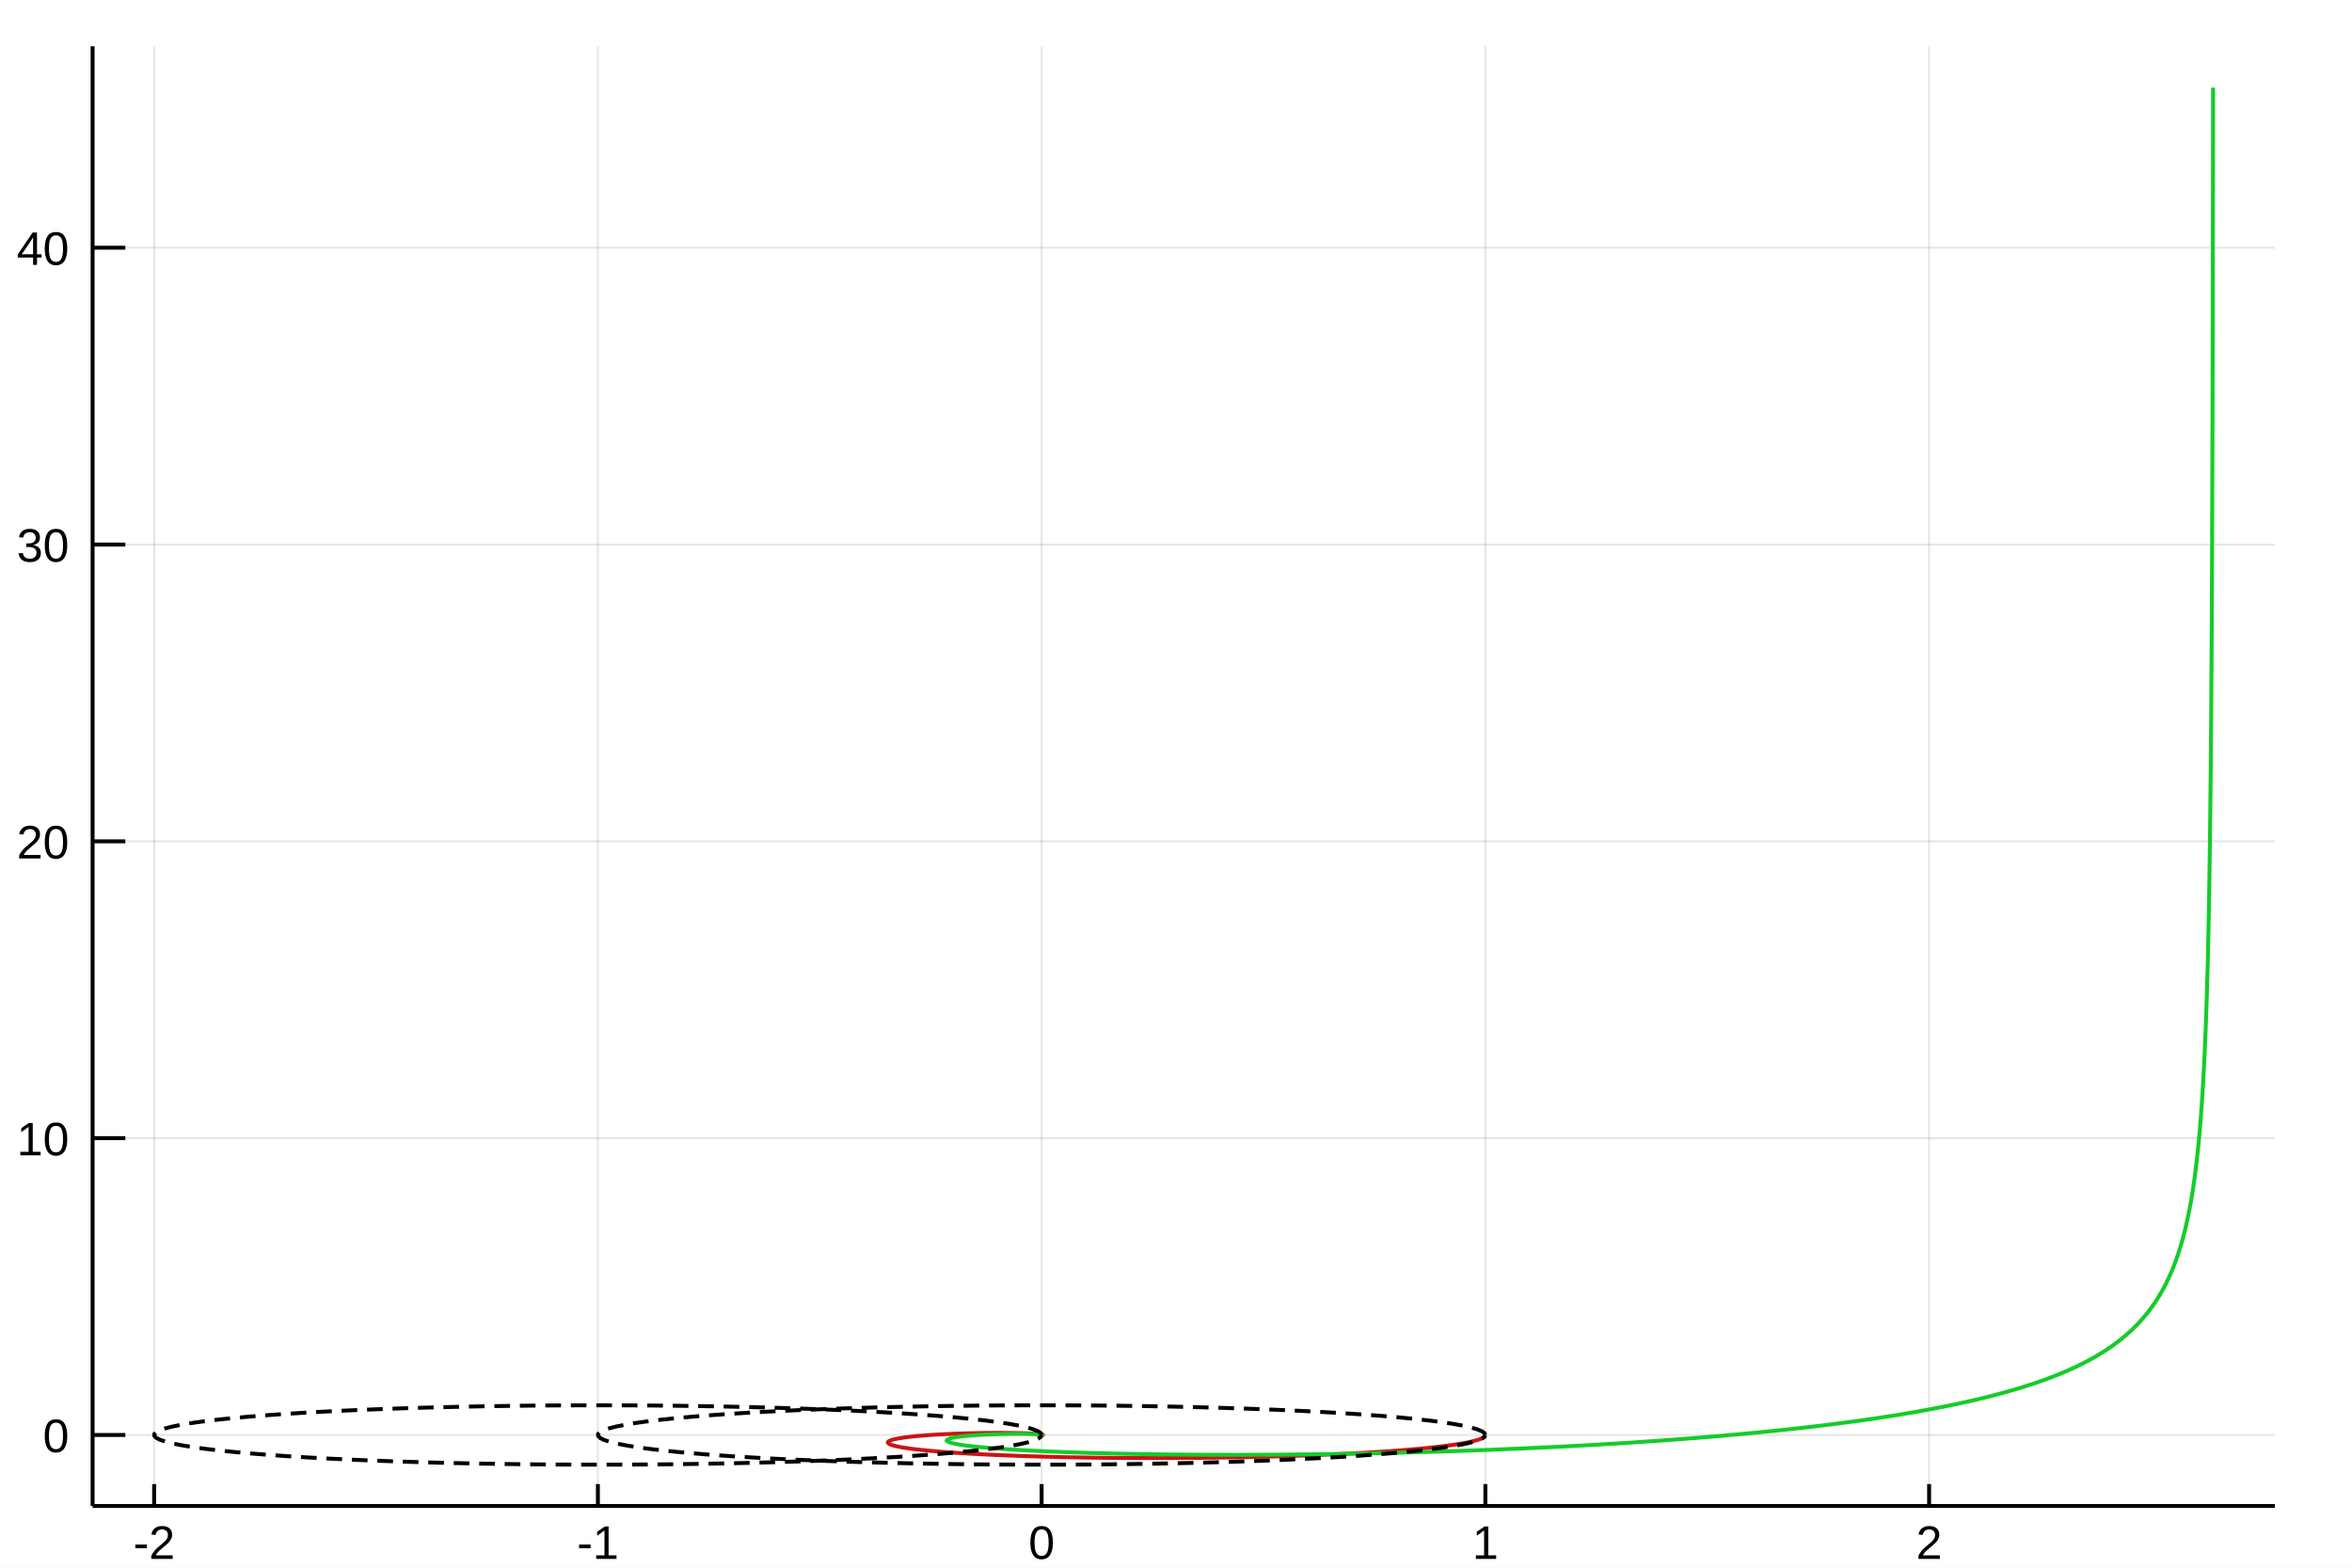
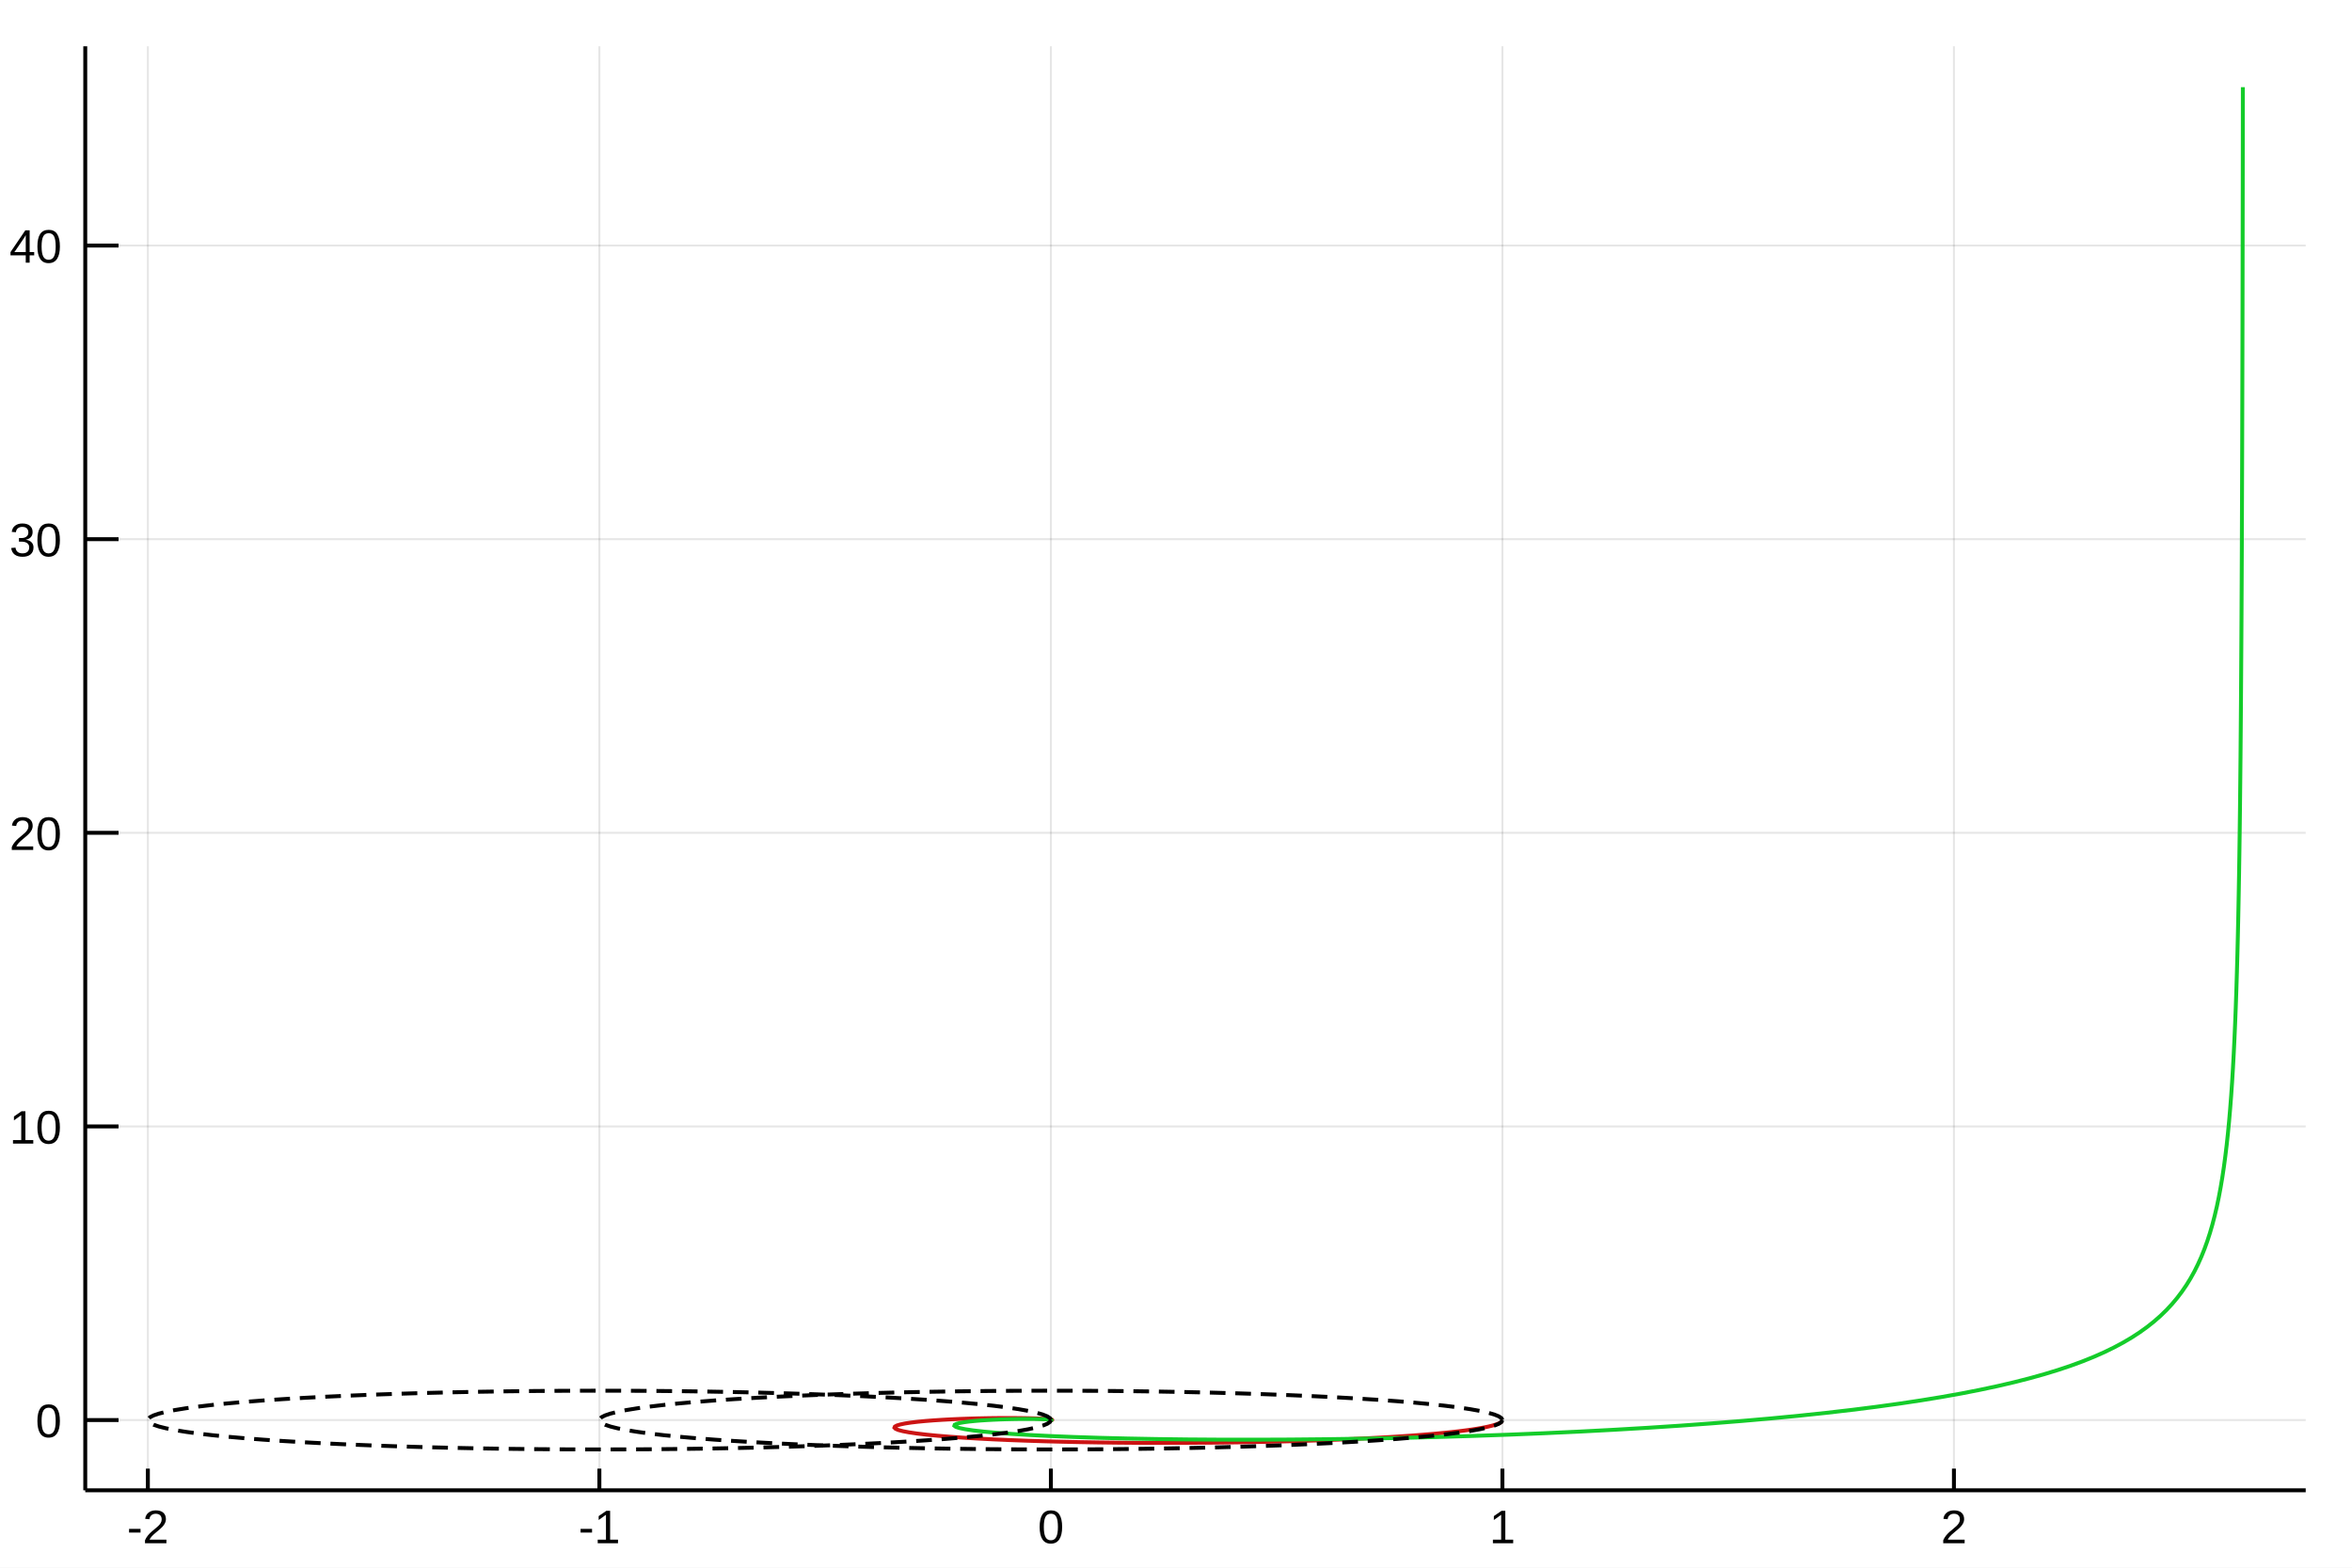
<svg xmlns="http://www.w3.org/2000/svg" width="600" height="400" viewBox="0 0 2400 1600">
  <defs>
-     <clipPath id="clip6700">
+     <clipPath id="clip2400">
      <rect x="0" y="0" width="2400" height="1600" />
    </clipPath>
  </defs>
-   <polygon clip-path="url(#clip6700)" points=" 0,1600 2400,1600 2400,0 0,0    " fill="#ffffff" fill-rule="evenodd" fill-opacity="1" />
+   <polygon clip-path="url(#clip2400)" points=" 0,1600 2400,1600 2400,0 0,0    " fill="#ffffff" fill-rule="evenodd" fill-opacity="1" />
  <defs>
-     <clipPath id="clip6701">
+     <clipPath id="clip2401">
      <rect x="480" y="0" width="1681" height="1600" />
    </clipPath>
  </defs>
-   <polygon clip-path="url(#clip6700)" points=" 94.488,1537.01 2321.26,1537.01 2321.26,47.244 94.488,47.244    " fill="#ffffff" fill-rule="evenodd" fill-opacity="1" />
+   <polygon clip-path="url(#clip2400)" points=" 86.992,1521.01 2352.76,1521.01 2352.76,47.244 86.992,47.244    " fill="#ffffff" fill-rule="evenodd" fill-opacity="1" />
  <defs>
-     <clipPath id="clip6702">
-       <rect x="94" y="47" width="2228" height="1491" />
+     <clipPath id="clip2402">
+       <rect x="86" y="47" width="2267" height="1475" />
    </clipPath>
  </defs>
-   <polyline clip-path="url(#clip6702)" style="stroke:#000000; stroke-width:2; stroke-opacity:0.1; fill:none" points="   157.282,1537.01 157.282,47.244    " />
-   <polyline clip-path="url(#clip6702)" style="stroke:#000000; stroke-width:2; stroke-opacity:0.1; fill:none" points="   610.082,1537.01 610.082,47.244    " />
-   <polyline clip-path="url(#clip6702)" style="stroke:#000000; stroke-width:2; stroke-opacity:0.1; fill:none" points="   1062.88,1537.01 1062.88,47.244    " />
-   <polyline clip-path="url(#clip6702)" style="stroke:#000000; stroke-width:2; stroke-opacity:0.1; fill:none" points="   1515.68,1537.01 1515.68,47.244    " />
-   <polyline clip-path="url(#clip6702)" style="stroke:#000000; stroke-width:2; stroke-opacity:0.1; fill:none" points="   1968.48,1537.01 1968.48,47.244    " />
-   <polyline clip-path="url(#clip6702)" style="stroke:#000000; stroke-width:2; stroke-opacity:0.1; fill:none" points="   94.488,1464.56 2321.26,1464.56    " />
-   <polyline clip-path="url(#clip6702)" style="stroke:#000000; stroke-width:2; stroke-opacity:0.1; fill:none" points="   94.488,1161.62 2321.26,1161.62    " />
-   <polyline clip-path="url(#clip6702)" style="stroke:#000000; stroke-width:2; stroke-opacity:0.1; fill:none" points="   94.488,858.686 2321.26,858.686    " />
-   <polyline clip-path="url(#clip6702)" style="stroke:#000000; stroke-width:2; stroke-opacity:0.1; fill:none" points="   94.488,555.752 2321.26,555.752    " />
-   <polyline clip-path="url(#clip6702)" style="stroke:#000000; stroke-width:2; stroke-opacity:0.1; fill:none" points="   94.488,252.817 2321.26,252.817    " />
-   <polyline clip-path="url(#clip6700)" style="stroke:#000000; stroke-width:4; stroke-opacity:1; fill:none" points="   94.488,1537.01 2321.26,1537.01    " />
-   <polyline clip-path="url(#clip6700)" style="stroke:#000000; stroke-width:4; stroke-opacity:1; fill:none" points="   94.488,1537.01 94.488,47.244    " />
-   <polyline clip-path="url(#clip6700)" style="stroke:#000000; stroke-width:4; stroke-opacity:1; fill:none" points="   157.282,1537.01 157.282,1514.66    " />
-   <polyline clip-path="url(#clip6700)" style="stroke:#000000; stroke-width:4; stroke-opacity:1; fill:none" points="   610.082,1537.01 610.082,1514.66    " />
-   <polyline clip-path="url(#clip6700)" style="stroke:#000000; stroke-width:4; stroke-opacity:1; fill:none" points="   1062.88,1537.01 1062.88,1514.66    " />
-   <polyline clip-path="url(#clip6700)" style="stroke:#000000; stroke-width:4; stroke-opacity:1; fill:none" points="   1515.68,1537.01 1515.68,1514.66    " />
-   <polyline clip-path="url(#clip6700)" style="stroke:#000000; stroke-width:4; stroke-opacity:1; fill:none" points="   1968.48,1537.01 1968.48,1514.66    " />
-   <polyline clip-path="url(#clip6700)" style="stroke:#000000; stroke-width:4; stroke-opacity:1; fill:none" points="   94.488,1464.56 127.89,1464.56    " />
-   <polyline clip-path="url(#clip6700)" style="stroke:#000000; stroke-width:4; stroke-opacity:1; fill:none" points="   94.488,1161.62 127.89,1161.62    " />
-   <polyline clip-path="url(#clip6700)" style="stroke:#000000; stroke-width:4; stroke-opacity:1; fill:none" points="   94.488,858.686 127.89,858.686    " />
-   <polyline clip-path="url(#clip6700)" style="stroke:#000000; stroke-width:4; stroke-opacity:1; fill:none" points="   94.488,555.752 127.89,555.752    " />
-   <polyline clip-path="url(#clip6700)" style="stroke:#000000; stroke-width:4; stroke-opacity:1; fill:none" points="   94.488,252.817 127.89,252.817    " />
-   <g clip-path="url(#clip6700)">
-     <text style="fill:#000000; fill-opacity:1; font-family:Arial,Helvetica Neue,Helvetica,sans-serif; font-size:48px; text-anchor:middle;" transform="rotate(0, 157.282, 1591.01)" x="157.282" y="1591.01">-2</text>
+   <polyline clip-path="url(#clip2402)" style="stroke:#000000; stroke-width:2; stroke-opacity:0.1; fill:none" points="   150.886,1521.01 150.886,47.244    " />
+   <polyline clip-path="url(#clip2402)" style="stroke:#000000; stroke-width:2; stroke-opacity:0.1; fill:none" points="   611.615,1521.01 611.615,47.244    " />
+   <polyline clip-path="url(#clip2402)" style="stroke:#000000; stroke-width:2; stroke-opacity:0.1; fill:none" points="   1072.34,1521.01 1072.34,47.244    " />
+   <polyline clip-path="url(#clip2402)" style="stroke:#000000; stroke-width:2; stroke-opacity:0.1; fill:none" points="   1533.07,1521.01 1533.07,47.244    " />
+   <polyline clip-path="url(#clip2402)" style="stroke:#000000; stroke-width:2; stroke-opacity:0.1; fill:none" points="   1993.8,1521.01 1993.8,47.244    " />
+   <polyline clip-path="url(#clip2402)" style="stroke:#000000; stroke-width:2; stroke-opacity:0.1; fill:none" points="   86.992,1449.33 2352.76,1449.33    " />
+   <polyline clip-path="url(#clip2402)" style="stroke:#000000; stroke-width:2; stroke-opacity:0.1; fill:none" points="   86.992,1149.65 2352.76,1149.65    " />
+   <polyline clip-path="url(#clip2402)" style="stroke:#000000; stroke-width:2; stroke-opacity:0.1; fill:none" points="   86.992,849.971 2352.76,849.971    " />
+   <polyline clip-path="url(#clip2402)" style="stroke:#000000; stroke-width:2; stroke-opacity:0.1; fill:none" points="   86.992,550.29 2352.76,550.29    " />
+   <polyline clip-path="url(#clip2402)" style="stroke:#000000; stroke-width:2; stroke-opacity:0.1; fill:none" points="   86.992,250.609 2352.76,250.609    " />
+   <polyline clip-path="url(#clip2400)" style="stroke:#000000; stroke-width:4; stroke-opacity:1; fill:none" points="   86.992,1521.01 2352.76,1521.01    " />
+   <polyline clip-path="url(#clip2400)" style="stroke:#000000; stroke-width:4; stroke-opacity:1; fill:none" points="   86.992,1521.01 86.992,47.244    " />
+   <polyline clip-path="url(#clip2400)" style="stroke:#000000; stroke-width:4; stroke-opacity:1; fill:none" points="   150.886,1521.01 150.886,1498.9    " />
+   <polyline clip-path="url(#clip2400)" style="stroke:#000000; stroke-width:4; stroke-opacity:1; fill:none" points="   611.615,1521.01 611.615,1498.9    " />
+   <polyline clip-path="url(#clip2400)" style="stroke:#000000; stroke-width:4; stroke-opacity:1; fill:none" points="   1072.34,1521.01 1072.34,1498.9    " />
+   <polyline clip-path="url(#clip2400)" style="stroke:#000000; stroke-width:4; stroke-opacity:1; fill:none" points="   1533.07,1521.01 1533.07,1498.9    " />
+   <polyline clip-path="url(#clip2400)" style="stroke:#000000; stroke-width:4; stroke-opacity:1; fill:none" points="   1993.8,1521.01 1993.8,1498.9    " />
+   <polyline clip-path="url(#clip2400)" style="stroke:#000000; stroke-width:4; stroke-opacity:1; fill:none" points="   86.992,1449.33 120.979,1449.33    " />
+   <polyline clip-path="url(#clip2400)" style="stroke:#000000; stroke-width:4; stroke-opacity:1; fill:none" points="   86.992,1149.65 120.979,1149.65    " />
+   <polyline clip-path="url(#clip2400)" style="stroke:#000000; stroke-width:4; stroke-opacity:1; fill:none" points="   86.992,849.971 120.979,849.971    " />
+   <polyline clip-path="url(#clip2400)" style="stroke:#000000; stroke-width:4; stroke-opacity:1; fill:none" points="   86.992,550.29 120.979,550.29    " />
+   <polyline clip-path="url(#clip2400)" style="stroke:#000000; stroke-width:4; stroke-opacity:1; fill:none" points="   86.992,250.609 120.979,250.609    " />
+   <g clip-path="url(#clip2400)">
+     <text style="fill:#000000; fill-opacity:1; font-family:Arial,Helvetica Neue,Helvetica,sans-serif; font-size:48px; text-anchor:middle;" transform="rotate(0, 150.886, 1575.01)" x="150.886" y="1575.01">-2</text>
  </g>
-   <g clip-path="url(#clip6700)">
-     <text style="fill:#000000; fill-opacity:1; font-family:Arial,Helvetica Neue,Helvetica,sans-serif; font-size:48px; text-anchor:middle;" transform="rotate(0, 610.082, 1591.01)" x="610.082" y="1591.01">-1</text>
+   <g clip-path="url(#clip2400)">
+     <text style="fill:#000000; fill-opacity:1; font-family:Arial,Helvetica Neue,Helvetica,sans-serif; font-size:48px; text-anchor:middle;" transform="rotate(0, 611.615, 1575.01)" x="611.615" y="1575.01">-1</text>
  </g>
-   <g clip-path="url(#clip6700)">
-     <text style="fill:#000000; fill-opacity:1; font-family:Arial,Helvetica Neue,Helvetica,sans-serif; font-size:48px; text-anchor:middle;" transform="rotate(0, 1062.88, 1591.01)" x="1062.88" y="1591.01">0</text>
+   <g clip-path="url(#clip2400)">
+     <text style="fill:#000000; fill-opacity:1; font-family:Arial,Helvetica Neue,Helvetica,sans-serif; font-size:48px; text-anchor:middle;" transform="rotate(0, 1072.34, 1575.01)" x="1072.34" y="1575.01">0</text>
  </g>
-   <g clip-path="url(#clip6700)">
-     <text style="fill:#000000; fill-opacity:1; font-family:Arial,Helvetica Neue,Helvetica,sans-serif; font-size:48px; text-anchor:middle;" transform="rotate(0, 1515.68, 1591.01)" x="1515.68" y="1591.01">1</text>
+   <g clip-path="url(#clip2400)">
+     <text style="fill:#000000; fill-opacity:1; font-family:Arial,Helvetica Neue,Helvetica,sans-serif; font-size:48px; text-anchor:middle;" transform="rotate(0, 1533.07, 1575.01)" x="1533.07" y="1575.01">1</text>
  </g>
-   <g clip-path="url(#clip6700)">
-     <text style="fill:#000000; fill-opacity:1; font-family:Arial,Helvetica Neue,Helvetica,sans-serif; font-size:48px; text-anchor:middle;" transform="rotate(0, 1968.48, 1591.01)" x="1968.48" y="1591.01">2</text>
+   <g clip-path="url(#clip2400)">
+     <text style="fill:#000000; fill-opacity:1; font-family:Arial,Helvetica Neue,Helvetica,sans-serif; font-size:48px; text-anchor:middle;" transform="rotate(0, 1993.8, 1575.01)" x="1993.8" y="1575.01">2</text>
  </g>
-   <g clip-path="url(#clip6700)">
-     <text style="fill:#000000; fill-opacity:1; font-family:Arial,Helvetica Neue,Helvetica,sans-serif; font-size:48px; text-anchor:end;" transform="rotate(0, 70.4882, 1482.06)" x="70.488" y="1482.06">0</text>
+   <g clip-path="url(#clip2400)">
+     <text style="fill:#000000; fill-opacity:1; font-family:Arial,Helvetica Neue,Helvetica,sans-serif; font-size:48px; text-anchor:end;" transform="rotate(0, 62.9921, 1466.83)" x="62.992" y="1466.83">0</text>
  </g>
-   <g clip-path="url(#clip6700)">
-     <text style="fill:#000000; fill-opacity:1; font-family:Arial,Helvetica Neue,Helvetica,sans-serif; font-size:48px; text-anchor:end;" transform="rotate(0, 70.4882, 1179.12)" x="70.488" y="1179.12">10</text>
+   <g clip-path="url(#clip2400)">
+     <text style="fill:#000000; fill-opacity:1; font-family:Arial,Helvetica Neue,Helvetica,sans-serif; font-size:48px; text-anchor:end;" transform="rotate(0, 62.9921, 1167.15)" x="62.992" y="1167.15">10</text>
  </g>
-   <g clip-path="url(#clip6700)">
-     <text style="fill:#000000; fill-opacity:1; font-family:Arial,Helvetica Neue,Helvetica,sans-serif; font-size:48px; text-anchor:end;" transform="rotate(0, 70.4882, 876.186)" x="70.488" y="876.186">20</text>
+   <g clip-path="url(#clip2400)">
+     <text style="fill:#000000; fill-opacity:1; font-family:Arial,Helvetica Neue,Helvetica,sans-serif; font-size:48px; text-anchor:end;" transform="rotate(0, 62.9921, 867.471)" x="62.992" y="867.471">20</text>
  </g>
-   <g clip-path="url(#clip6700)">
-     <text style="fill:#000000; fill-opacity:1; font-family:Arial,Helvetica Neue,Helvetica,sans-serif; font-size:48px; text-anchor:end;" transform="rotate(0, 70.4882, 573.252)" x="70.488" y="573.252">30</text>
+   <g clip-path="url(#clip2400)">
+     <text style="fill:#000000; fill-opacity:1; font-family:Arial,Helvetica Neue,Helvetica,sans-serif; font-size:48px; text-anchor:end;" transform="rotate(0, 62.9921, 567.79)" x="62.992" y="567.79">30</text>
  </g>
-   <g clip-path="url(#clip6700)">
-     <text style="fill:#000000; fill-opacity:1; font-family:Arial,Helvetica Neue,Helvetica,sans-serif; font-size:48px; text-anchor:end;" transform="rotate(0, 70.4882, 270.317)" x="70.488" y="270.317">40</text>
+   <g clip-path="url(#clip2400)">
+     <text style="fill:#000000; fill-opacity:1; font-family:Arial,Helvetica Neue,Helvetica,sans-serif; font-size:48px; text-anchor:end;" transform="rotate(0, 62.9921, 268.109)" x="62.992" y="268.109">40</text>
  </g>
-   <polyline clip-path="url(#clip6702)" style="stroke:#cc1414; stroke-width:4; stroke-opacity:1; fill:none" points="   1515.23,1465.77 1515.19,1465.81 1515.15,1465.86 1515.11,1465.91 1515.07,1465.97 1515.02,1466.02 1514.96,1466.08 1514.91,1466.14 1514.84,1466.2 1514.78,1466.27    1514.7,1466.33 1514.63,1466.4 1514.54,1466.48 1514.45,1466.55 1514.35,1466.63 1514.25,1466.71 1514.13,1466.8 1514.01,1466.88 1513.87,1466.97 1513.73,1467.07    1513.57,1467.17 1513.4,1467.27 1513.22,1467.38 1513.02,1467.49 1512.81,1467.6 1512.58,1467.72 1512.33,1467.84 1512.06,1467.97 1511.78,1468.1 1511.46,1468.24    1511.13,1468.39 1510.76,1468.53 1510.37,1468.69 1509.95,1468.85 1509.49,1469.02 1509,1469.19 1508.46,1469.37 1507.89,1469.55 1507.27,1469.75 1506.6,1469.95    1505.88,1470.15 1505.1,1470.37 1504.26,1470.59 1503.35,1470.82 1502.37,1471.06 1501.32,1471.31 1500.18,1471.57 1498.95,1471.83 1497.63,1472.11 1496.21,1472.39    1494.67,1472.68 1493.02,1472.99 1491.24,1473.3 1489.32,1473.62 1487.26,1473.96 1485.03,1474.3 1482.64,1474.66 1480.07,1475.02 1477.3,1475.4 1474.33,1475.79    1471.13,1476.18 1467.69,1476.59 1464.01,1477.01 1460.05,1477.44 1455.81,1477.88 1451.25,1478.32 1446.38,1478.78 1441.16,1479.24 1435.57,1479.72 1429.6,1480.19    1423.22,1480.68 1416.4,1481.17 1409.14,1481.66 1401.4,1482.15 1393.17,1482.64 1384.42,1483.13 1375.13,1483.62 1365.28,1484.1 1354.86,1484.56 1343.85,1485.02    1332.23,1485.46 1320,1485.88 1307.15,1486.28 1293.68,1486.66 1279.59,1487 1264.89,1487.3 1249.6,1487.57 1233.74,1487.79 1217.35,1487.96 1200.46,1488.07    1183.14,1488.12 1165.43,1488.11 1147.43,1488.03 1129.2,1487.87 1110.86,1487.64 1092.5,1487.32 1074.25,1486.92 1056.24,1486.43 1038.6,1485.86 1021.48,1485.2    1005.03,1484.45 989.398,1483.62 974.738,1482.72 961.195,1481.74 948.904,1480.69 937.992,1479.59 928.568,1478.44 920.72,1477.26 914.514,1476.05 909.988,1474.84    907.154,1473.63 905.992,1472.43 906.452,1471.27 908.455,1470.14 911.893,1469.08 916.636,1468.07 922.528,1467.14 929.402,1466.29 937.077,1465.53 945.366,1464.86    954.083,1464.27 963.048,1463.78 972.089,1463.37 981.052,1463.05 989.797,1462.8 998.206,1462.62 1006.18,1462.5 1013.65,1462.44 1020.56,1462.43 1026.88,1462.46    1032.58,1462.52 1037.68,1462.6 1042.18,1462.71 1046.12,1462.82 1049.52,1462.95 1052.43,1463.08 1054.89,1463.2 1056.94,1463.33 1058.64,1463.45 1060.02,1463.57    1061.13,1463.68 1062,1463.78 1062.68,1463.87 1063.19,1463.96 1063.56,1464.03 1063.82,1464.1 1064,1464.16 1064.1,1464.22 1064.15,1464.26 1064.16,1464.31    1064.13,1464.34 1064.08,1464.37 1064.02,1464.4 1063.95,1464.42 1063.87,1464.44 1063.79,1464.46 1063.71,1464.48 1063.64,1464.49 1063.56,1464.5 1063.49,1464.51    1063.43,1464.52 1063.37,1464.52 1063.31,1464.53 1063.26,1464.53 1063.22,1464.54 1063.18,1464.54 1063.14,1464.54 1063.11,1464.54 1063.08,1464.55 1063.06,1464.55    1063.03,1464.55 1063.02,1464.55 1063,1464.55 1062.98,1464.55 1062.97,1464.55 1062.96,1464.55 1062.95,1464.55 1062.94,1464.55 1062.93,1464.55 1062.92,1464.55    1062.92,1464.55 1062.91,1464.55 1062.91,1464.55 1062.91,1464.55 1062.9,1464.55 1062.9,1464.55 1062.9,1464.55 1062.9,1464.55 1062.89,1464.55 1062.89,1464.55    1062.89,1464.55 1062.89,1464.55 1062.89,1464.56 1062.89,1464.56 1062.89,1464.56 1062.89,1464.56 1062.89,1464.56 1062.89,1464.56 1062.88,1464.56 1062.88,1464.56    1062.88,1464.56 1062.88,1464.56 1062.88,1464.56 1062.88,1464.56 1062.88,1464.56 1062.88,1464.56 1062.88,1464.56 1062.88,1464.56 1062.88,1464.56 1062.88,1464.56    1062.88,1464.56 1062.88,1464.56 1062.88,1464.56 1062.88,1464.56 1062.88,1464.56 1062.88,1464.56 1062.88,1464.56 1062.88,1464.56 1062.88,1464.56 1062.88,1464.56    1062.88,1464.56 1062.88,1464.56 1062.88,1464.56 1062.88,1464.56 1062.88,1464.56 1062.88,1464.56 1062.88,1464.56 1062.88,1464.56 1062.88,1464.56 1062.88,1464.56    1062.88,1464.56 1062.88,1464.56 1062.88,1464.56 1062.88,1464.56 1062.88,1464.56 1062.88,1464.56 1062.88,1464.56 1062.88,1464.56 1062.88,1464.56 1062.88,1464.56       " />
-   <polyline clip-path="url(#clip6702)" style="stroke:#14cc2a; stroke-width:4; stroke-opacity:1; fill:none" points="   2258.24,89.407 2258.18,141.576 2258.11,191.78 2258.03,240.093 2257.95,286.588 2257.87,331.333 2257.78,374.395 2257.68,415.838 2257.57,455.723 2257.45,494.109    2257.33,531.054 2257.19,566.613 2257.05,600.838 2256.89,633.78 2256.72,665.487 2256.53,696.009 2256.33,725.388 2256.12,753.67 2255.89,780.895 2255.63,807.105    2255.36,832.339 2255.07,856.633 2254.75,880.024 2254.41,902.547 2254.04,924.235 2253.65,945.12 2253.22,965.234 2252.75,984.606 2252.25,1003.26 2251.71,1021.24    2251.13,1038.55 2250.5,1055.23 2249.82,1071.31 2249.08,1086.79 2248.29,1101.72 2247.43,1116.11 2246.51,1129.98 2245.51,1143.35 2244.44,1156.24 2243.28,1168.68    2242.02,1180.67 2240.67,1192.24 2239.21,1203.41 2237.64,1214.18 2235.94,1224.59 2234.11,1234.63 2232.13,1244.33 2230.01,1253.7 2227.71,1262.76 2225.24,1271.51    2222.57,1279.97 2219.69,1288.16 2216.6,1296.08 2213.26,1303.74 2209.67,1311.16 2205.8,1318.35 2201.63,1325.31 2197.15,1332.06 2192.32,1338.61 2187.14,1344.95    2181.56,1351.12 2175.56,1357.1 2169.12,1362.91 2162.2,1368.55 2154.77,1374.04 2146.8,1379.37 2138.26,1384.56 2129.1,1389.61 2119.29,1394.53 2108.79,1399.31    2097.55,1403.97 2085.55,1408.51 2072.73,1412.92 2059.05,1417.23 2044.46,1421.41 2028.94,1425.49 2012.42,1429.45 1994.87,1433.31 1976.26,1437.05 1956.54,1440.69    1935.67,1444.21 1913.64,1447.62 1890.41,1450.91 1865.96,1454.08 1840.28,1457.12 1813.38,1460.04 1785.25,1462.83 1755.92,1465.48 1725.42,1467.99 1693.8,1470.34    1661.1,1472.54 1627.42,1474.58 1592.86,1476.45 1557.51,1478.14 1521.52,1479.65 1485.05,1480.97 1448.26,1482.1 1411.35,1483.04 1374.52,1483.78 1337.99,1484.32    1302.01,1484.66 1266.82,1484.8 1232.66,1484.76 1199.78,1484.53 1168.42,1484.13 1138.82,1483.57 1111.19,1482.86 1085.71,1482.01 1062.56,1481.05 1041.85,1479.99    1023.67,1478.85 1008.08,1477.66 995.076,1476.43 984.622,1475.19 976.635,1473.95 970.992,1472.74 967.538,1471.57 966.081,1470.46 966.411,1469.41 968.296,1468.45    971.497,1467.57 975.771,1466.78 980.879,1466.09 986.595,1465.49 992.706,1464.98 999.023,1464.55 1005.38,1464.21 1011.63,1463.94 1017.66,1463.74 1023.37,1463.59    1028.71,1463.49 1033.62,1463.44 1038.08,1463.42 1042.09,1463.43 1045.64,1463.46 1048.75,1463.51 1051.45,1463.57 1053.76,1463.64 1055.72,1463.71 1057.37,1463.79    1058.74,1463.86 1059.86,1463.93 1060.76,1464 1061.49,1464.06 1062.06,1464.12 1062.5,1464.17 1062.84,1464.22 1063.09,1464.26 1063.27,1464.3 1063.39,1464.34    1063.46,1464.37 1063.5,1464.39 1063.52,1464.42 1063.51,1464.44 1063.5,1464.46 1063.47,1464.47 1063.43,1464.48 1063.4,1464.49 1063.36,1464.5 1063.31,1464.51    1063.27,1464.52 1063.24,1464.52 1063.2,1464.53 1063.17,1464.53 1063.14,1464.54 1063.11,1464.54 1063.08,1464.54 1063.06,1464.54 1063.04,1464.55 1063.02,1464.55    1063,1464.55 1062.99,1464.55 1062.97,1464.55 1062.96,1464.55 1062.95,1464.55 1062.94,1464.55 1062.93,1464.55 1062.93,1464.55 1062.92,1464.55 1062.92,1464.55    1062.91,1464.55 1062.91,1464.55 1062.9,1464.55 1062.9,1464.55 1062.9,1464.55 1062.9,1464.55 1062.89,1464.55 1062.89,1464.55 1062.89,1464.55 1062.89,1464.55    1062.89,1464.55 1062.89,1464.55 1062.89,1464.56 1062.89,1464.56 1062.89,1464.56 1062.89,1464.56 1062.89,1464.56 1062.88,1464.56 1062.88,1464.56 1062.88,1464.56    1062.88,1464.56 1062.88,1464.56 1062.88,1464.56 1062.88,1464.56 1062.88,1464.56 1062.88,1464.56 1062.88,1464.56 1062.88,1464.56 1062.88,1464.56 1062.88,1464.56    1062.88,1464.56 1062.88,1464.56 1062.88,1464.56 1062.88,1464.56 1062.88,1464.56 1062.88,1464.56 1062.88,1464.56 1062.88,1464.56 1062.88,1464.56 1062.88,1464.56    1062.88,1464.56 1062.88,1464.56 1062.88,1464.56 1062.88,1464.56 1062.88,1464.56 1062.88,1464.56 1062.88,1464.56 1062.88,1464.56 1062.88,1464.56 1062.88,1464.56    1062.88,1464.56 1062.88,1464.56 1062.88,1464.56 1062.88,1464.56 1062.88,1464.56 1062.88,1464.56 1062.88,1464.56 1062.88,1464.56 1062.88,1464.56 1062.88,1464.56       " />
-   <polyline clip-path="url(#clip6702)" style="stroke:#000000; stroke-width:4; stroke-opacity:1; fill:none" stroke-dasharray="16, 10" points="   1515.68,1464.56 1514.77,1462.63 1512.04,1460.72 1507.5,1458.82 1501.17,1456.95 1493.07,1455.1 1483.25,1453.3 1471.73,1451.54 1458.56,1449.83 1443.8,1448.18    1427.51,1446.59 1409.75,1445.08 1390.59,1443.65 1370.11,1442.3 1348.4,1441.04 1325.53,1439.88 1301.61,1438.81 1276.73,1437.85 1250.98,1437 1224.48,1436.26    1197.33,1435.63 1169.63,1435.12 1141.51,1434.72 1113.07,1434.45 1084.43,1434.3 1055.7,1434.27 1027,1434.36 998.442,1434.57 970.146,1434.9 942.223,1435.36    914.786,1435.93 887.945,1436.61 861.809,1437.41 836.482,1438.32 812.067,1439.33 788.662,1440.45 766.361,1441.66 745.254,1442.97 725.426,1444.36 706.957,1445.83    689.921,1447.38 674.387,1448.99 660.418,1450.67 648.068,1452.41 637.389,1454.19 628.424,1456.02 621.208,1457.88 615.77,1459.77 612.133,1461.68 610.31,1463.59    610.31,1465.52 612.133,1467.43 615.77,1469.34 621.208,1471.23 628.424,1473.09 637.389,1474.92 648.068,1476.7 660.418,1478.44 674.387,1480.12 689.921,1481.73    706.957,1483.28 725.426,1484.75 745.254,1486.15 766.361,1487.45 788.662,1488.66 812.067,1489.78 836.482,1490.79 861.809,1491.7 887.945,1492.5 914.786,1493.18    942.223,1493.75 970.146,1494.21 998.442,1494.54 1027,1494.75 1055.7,1494.84 1084.43,1494.81 1113.07,1494.66 1141.51,1494.39 1169.63,1493.99 1197.33,1493.48    1224.48,1492.85 1250.98,1492.11 1276.73,1491.26 1301.61,1490.3 1325.53,1489.23 1348.4,1488.07 1370.11,1486.81 1390.59,1485.46 1409.75,1484.03 1427.51,1482.52    1443.8,1480.93 1458.56,1479.28 1471.73,1477.58 1483.25,1475.81 1493.07,1474.01 1501.17,1472.16 1507.5,1470.29 1512.04,1468.39 1514.77,1466.48 1515.68,1464.56       " />
-   <polyline clip-path="url(#clip6702)" style="stroke:#000000; stroke-width:4; stroke-opacity:1; fill:none" stroke-dasharray="16, 10" points="   1062.88,1464.56 1061.97,1462.63 1059.24,1460.72 1054.7,1458.82 1048.37,1456.95 1040.27,1455.1 1030.45,1453.3 1018.93,1451.54 1005.76,1449.83 991.002,1448.18    974.709,1446.59 956.947,1445.08 937.789,1443.65 917.311,1442.3 895.597,1441.04 872.732,1439.88 848.81,1438.81 823.927,1437.85 798.182,1437 771.68,1436.26    744.528,1435.63 716.834,1435.12 688.71,1434.72 660.27,1434.45 631.627,1434.3 602.898,1434.27 574.198,1434.36 545.642,1434.57 517.346,1434.9 489.423,1435.36    461.986,1435.93 435.145,1436.61 409.009,1437.41 383.682,1438.32 359.267,1439.33 335.862,1440.45 313.561,1441.66 292.454,1442.97 272.626,1444.36 254.157,1445.83    237.121,1447.38 221.587,1448.99 207.617,1450.67 195.268,1452.41 184.589,1454.19 175.624,1456.02 168.407,1457.88 162.97,1459.77 159.332,1461.68 157.51,1463.59    157.51,1465.52 159.332,1467.43 162.97,1469.34 168.407,1471.23 175.624,1473.09 184.589,1474.92 195.268,1476.7 207.617,1478.44 221.587,1480.12 237.121,1481.73    254.157,1483.28 272.626,1484.75 292.454,1486.15 313.561,1487.45 335.862,1488.66 359.267,1489.78 383.682,1490.79 409.009,1491.7 435.145,1492.5 461.986,1493.18    489.423,1493.75 517.346,1494.21 545.642,1494.54 574.198,1494.75 602.898,1494.84 631.627,1494.81 660.27,1494.66 688.71,1494.39 716.834,1493.99 744.528,1493.48    771.68,1492.85 798.182,1492.11 823.927,1491.26 848.81,1490.3 872.732,1489.23 895.597,1488.07 917.311,1486.81 937.789,1485.46 956.947,1484.03 974.709,1482.52    991.002,1480.93 1005.76,1479.28 1018.93,1477.58 1030.45,1475.81 1040.27,1474.01 1048.37,1472.16 1054.7,1470.29 1059.24,1468.39 1061.97,1466.48 1062.88,1464.56       " />
+   <polyline clip-path="url(#clip2402)" style="stroke:#cc1414; stroke-width:4; stroke-opacity:1; fill:none" points="   1532.61,1450.53 1532.57,1450.58 1532.54,1450.63 1532.49,1450.68 1532.45,1450.73 1532.4,1450.79 1532.34,1450.84 1532.28,1450.9 1532.22,1450.96 1532.15,1451.03    1532.08,1451.09 1532,1451.16 1531.91,1451.23 1531.82,1451.31 1531.72,1451.39 1531.61,1451.47 1531.49,1451.55 1531.37,1451.64 1531.23,1451.73 1531.08,1451.82    1530.92,1451.92 1530.75,1452.02 1530.57,1452.12 1530.37,1452.23 1530.15,1452.35 1529.92,1452.46 1529.66,1452.59 1529.39,1452.71 1529.1,1452.84 1528.78,1452.98    1528.44,1453.12 1528.07,1453.27 1527.67,1453.42 1527.24,1453.58 1526.77,1453.75 1526.27,1453.92 1525.73,1454.09 1525.14,1454.28 1524.51,1454.47 1523.83,1454.67    1523.09,1454.87 1522.3,1455.08 1521.45,1455.31 1520.52,1455.53 1519.53,1455.77 1518.46,1456.02 1517.3,1456.27 1516.05,1456.53 1514.71,1456.8 1513.26,1457.08    1511.7,1457.37 1510.01,1457.67 1508.2,1457.98 1506.25,1458.3 1504.15,1458.64 1501.89,1458.98 1499.45,1459.33 1496.83,1459.69 1494.02,1460.06 1490.99,1460.44    1487.74,1460.84 1484.24,1461.24 1480.49,1461.65 1476.47,1462.08 1472.15,1462.51 1467.52,1462.95 1462.55,1463.4 1457.24,1463.86 1451.56,1464.33 1445.48,1464.8    1438.99,1465.28 1432.06,1465.76 1424.67,1466.25 1416.79,1466.74 1408.41,1467.23 1399.51,1467.71 1390.06,1468.19 1380.04,1468.66 1369.44,1469.13 1358.23,1469.58    1346.41,1470.02 1333.96,1470.43 1320.89,1470.83 1307.18,1471.2 1292.84,1471.53 1277.89,1471.84 1262.33,1472.1 1246.19,1472.31 1229.51,1472.48 1212.33,1472.59    1194.7,1472.65 1176.69,1472.64 1158.37,1472.56 1139.83,1472.4 1121.16,1472.17 1102.48,1471.86 1083.91,1471.46 1065.58,1470.98 1047.64,1470.41 1030.22,1469.76    1013.48,1469.02 997.573,1468.2 982.656,1467.3 968.875,1466.33 956.37,1465.3 945.267,1464.21 935.677,1463.07 927.692,1461.9 921.377,1460.71 916.772,1459.51    913.888,1458.31 912.706,1457.12 913.174,1455.97 915.212,1454.86 918.711,1453.81 923.536,1452.81 929.532,1451.89 936.526,1451.05 944.335,1450.3 952.769,1449.63    961.639,1449.06 970.761,1448.57 979.961,1448.16 989.08,1447.84 997.978,1447.59 1006.53,1447.42 1014.65,1447.3 1022.25,1447.24 1029.28,1447.23 1035.71,1447.26    1041.51,1447.32 1046.7,1447.4 1051.28,1447.5 1055.29,1447.62 1058.75,1447.74 1061.71,1447.87 1064.21,1448 1066.3,1448.12 1068.03,1448.24 1069.43,1448.36    1070.56,1448.47 1071.44,1448.57 1072.13,1448.66 1072.65,1448.74 1073.03,1448.82 1073.3,1448.89 1073.48,1448.95 1073.58,1449 1073.63,1449.05 1073.64,1449.09    1073.61,1449.12 1073.57,1449.15 1073.5,1449.18 1073.43,1449.2 1073.35,1449.22 1073.27,1449.24 1073.19,1449.25 1073.11,1449.27 1073.04,1449.28 1072.97,1449.29    1072.9,1449.29 1072.84,1449.3 1072.78,1449.31 1072.73,1449.31 1072.69,1449.31 1072.65,1449.32 1072.61,1449.32 1072.58,1449.32 1072.55,1449.32 1072.52,1449.33    1072.5,1449.33 1072.48,1449.33 1072.46,1449.33 1072.45,1449.33 1072.43,1449.33 1072.42,1449.33 1072.41,1449.33 1072.4,1449.33 1072.39,1449.33 1072.39,1449.33    1072.38,1449.33 1072.38,1449.33 1072.37,1449.33 1072.37,1449.33 1072.36,1449.33 1072.36,1449.33 1072.36,1449.33 1072.36,1449.33 1072.35,1449.33 1072.35,1449.33    1072.35,1449.33 1072.35,1449.33 1072.35,1449.33 1072.35,1449.33 1072.35,1449.33 1072.35,1449.33 1072.35,1449.33 1072.35,1449.33 1072.35,1449.33 1072.35,1449.33    1072.35,1449.33 1072.35,1449.33 1072.34,1449.33 1072.34,1449.33 1072.34,1449.33 1072.34,1449.33 1072.34,1449.33 1072.34,1449.33 1072.34,1449.33 1072.34,1449.33    1072.34,1449.33 1072.34,1449.33 1072.34,1449.33 1072.34,1449.33 1072.34,1449.33 1072.34,1449.33 1072.34,1449.33 1072.34,1449.33 1072.34,1449.33 1072.34,1449.33    1072.34,1449.33 1072.34,1449.33 1072.34,1449.33 1072.34,1449.33 1072.34,1449.33 1072.34,1449.33 1072.34,1449.33 1072.34,1449.33 1072.34,1449.33 1072.34,1449.33    1072.34,1449.33 1072.34,1449.33 1072.34,1449.33 1072.34,1449.33 1072.34,1449.33 1072.34,1449.33 1072.34,1449.33 1072.34,1449.33 1072.34,1449.33 1072.34,1449.33       " />
+   <polyline clip-path="url(#clip2402)" style="stroke:#14cc2a; stroke-width:4; stroke-opacity:1; fill:none" points="   2288.63,88.954 2288.57,140.563 2288.5,190.228 2288.42,238.022 2288.34,284.017 2288.26,328.282 2288.16,370.881 2288.06,411.879 2287.95,451.335 2287.83,489.31    2287.7,525.858 2287.57,561.035 2287.42,594.892 2287.26,627.48 2287.08,658.848 2286.89,689.041 2286.69,718.105 2286.47,746.083 2286.24,773.016 2285.98,798.944    2285.71,823.907 2285.41,847.94 2285.09,871.08 2284.74,893.361 2284.36,914.816 2283.96,935.477 2283.52,955.375 2283.05,974.538 2282.54,992.996 2281.99,1010.78    2281.4,1027.9 2280.75,1044.41 2280.06,1060.31 2279.31,1075.63 2278.51,1090.4 2277.64,1104.63 2276.7,1118.35 2275.68,1131.58 2274.59,1144.33 2273.41,1156.63    2272.13,1168.5 2270.75,1179.94 2269.27,1190.99 2267.67,1201.65 2265.94,1211.94 2264.08,1221.88 2262.07,1231.47 2259.9,1240.74 2257.57,1249.7 2255.05,1258.36    2252.34,1266.73 2249.41,1274.83 2246.26,1282.66 2242.86,1290.25 2239.21,1297.59 2235.27,1304.7 2231.03,1311.59 2226.47,1318.26 2221.56,1324.74 2216.28,1331.02    2210.61,1337.11 2204.51,1343.03 2197.95,1348.78 2190.91,1354.36 2183.35,1359.79 2175.25,1365.07 2166.55,1370.2 2157.23,1375.19 2147.25,1380.06 2136.56,1384.79    2125.13,1389.4 2112.92,1393.89 2099.87,1398.26 2085.95,1402.51 2071.11,1406.66 2055.31,1410.69 2038.51,1414.61 2020.65,1418.42 2001.71,1422.13 1981.65,1425.72    1960.42,1429.2 1938,1432.58 1914.36,1435.83 1889.48,1438.97 1863.36,1441.98 1835.98,1444.87 1807.36,1447.63 1777.52,1450.25 1746.49,1452.73 1714.3,1455.06    1681.04,1457.23 1646.77,1459.25 1611.6,1461.1 1575.63,1462.77 1539.02,1464.26 1501.9,1465.57 1464.47,1466.69 1426.91,1467.62 1389.43,1468.35 1352.27,1468.88    1315.66,1469.22 1279.85,1469.36 1245.09,1469.32 1211.64,1469.1 1179.73,1468.7 1149.61,1468.14 1121.5,1467.44 1095.57,1466.6 1072.01,1465.65 1050.94,1464.6    1032.45,1463.48 1016.58,1462.3 1003.35,1461.08 992.713,1459.85 984.586,1458.63 978.845,1457.43 975.329,1456.27 973.847,1455.17 974.183,1454.14 976.101,1453.19    979.358,1452.32 983.706,1451.54 988.904,1450.85 994.72,1450.26 1000.94,1449.75 1007.37,1449.33 1013.83,1448.99 1020.19,1448.72 1026.33,1448.52 1032.14,1448.38    1037.57,1448.28 1042.57,1448.23 1047.11,1448.21 1051.19,1448.22 1054.8,1448.25 1057.96,1448.3 1060.71,1448.36 1063.06,1448.43 1065.06,1448.5 1066.73,1448.57    1068.12,1448.64 1069.26,1448.71 1070.19,1448.78 1070.93,1448.84 1071.51,1448.9 1071.96,1448.95 1072.3,1449 1072.55,1449.05 1072.73,1449.08 1072.86,1449.12    1072.93,1449.15 1072.98,1449.17 1072.99,1449.2 1072.99,1449.22 1072.97,1449.23 1072.94,1449.25 1072.9,1449.26 1072.87,1449.27 1072.82,1449.28 1072.78,1449.29    1072.74,1449.3 1072.7,1449.3 1072.67,1449.31 1072.63,1449.31 1072.6,1449.32 1072.57,1449.32 1072.55,1449.32 1072.52,1449.32 1072.5,1449.32 1072.48,1449.33    1072.46,1449.33 1072.45,1449.33 1072.44,1449.33 1072.42,1449.33 1072.41,1449.33 1072.4,1449.33 1072.4,1449.33 1072.39,1449.33 1072.38,1449.33 1072.38,1449.33    1072.37,1449.33 1072.37,1449.33 1072.37,1449.33 1072.36,1449.33 1072.36,1449.33 1072.36,1449.33 1072.36,1449.33 1072.35,1449.33 1072.35,1449.33 1072.35,1449.33    1072.35,1449.33 1072.35,1449.33 1072.35,1449.33 1072.35,1449.33 1072.35,1449.33 1072.35,1449.33 1072.35,1449.33 1072.35,1449.33 1072.35,1449.33 1072.35,1449.33    1072.34,1449.33 1072.34,1449.33 1072.34,1449.33 1072.34,1449.33 1072.34,1449.33 1072.34,1449.33 1072.34,1449.33 1072.34,1449.33 1072.34,1449.33 1072.34,1449.33    1072.34,1449.33 1072.34,1449.33 1072.34,1449.33 1072.34,1449.33 1072.34,1449.33 1072.34,1449.33 1072.34,1449.33 1072.34,1449.33 1072.34,1449.33 1072.34,1449.33    1072.34,1449.33 1072.34,1449.33 1072.34,1449.33 1072.34,1449.33 1072.34,1449.33 1072.34,1449.33 1072.34,1449.33 1072.34,1449.33 1072.34,1449.33 1072.34,1449.33    1072.34,1449.33 1072.34,1449.33 1072.34,1449.33 1072.34,1449.33 1072.34,1449.33 1072.34,1449.33 1072.34,1449.33 1072.34,1449.33 1072.34,1449.33 1072.34,1449.33       " />
+   <polyline clip-path="url(#clip2402)" style="stroke:#000000; stroke-width:4; stroke-opacity:1; fill:none" stroke-dasharray="16, 10" points="   1533.07,1449.33 1532.14,1447.43 1529.37,1445.54 1524.75,1443.66 1518.31,1441.81 1510.07,1439.98 1500.07,1438.2 1488.35,1436.45 1474.95,1434.76 1459.93,1433.13    1443.35,1431.56 1425.28,1430.07 1405.79,1428.65 1384.95,1427.32 1362.86,1426.07 1339.59,1424.92 1315.25,1423.87 1289.93,1422.92 1263.74,1422.07 1236.77,1421.34    1209.14,1420.72 1180.96,1420.21 1152.35,1419.82 1123.41,1419.55 1094.27,1419.4 1065.03,1419.37 1035.83,1419.46 1006.77,1419.67 977.983,1420 949.571,1420.45    921.654,1421.01 894.343,1421.69 867.749,1422.48 841.979,1423.38 817.136,1424.38 793.322,1425.49 770.63,1426.68 749.154,1427.98 728.979,1429.35 710.186,1430.81    692.852,1432.34 677.046,1433.94 662.831,1435.6 650.266,1437.32 639.4,1439.08 630.277,1440.89 622.935,1442.73 617.402,1444.6 613.701,1446.48 611.846,1448.38    611.846,1450.28 613.701,1452.18 617.402,1454.07 622.935,1455.94 630.277,1457.78 639.4,1459.58 650.266,1461.35 662.831,1463.07 677.046,1464.73 692.852,1466.33    710.186,1467.86 728.979,1469.32 749.154,1470.69 770.63,1471.98 793.322,1473.18 817.136,1474.28 841.979,1475.29 867.749,1476.18 894.343,1476.97 921.654,1477.65    949.571,1478.22 977.983,1478.67 1006.77,1479 1035.83,1479.21 1065.03,1479.3 1094.27,1479.27 1123.41,1479.12 1152.35,1478.85 1180.96,1478.46 1209.14,1477.95    1236.77,1477.33 1263.74,1476.59 1289.93,1475.75 1315.25,1474.8 1339.59,1473.74 1362.86,1472.59 1384.95,1471.35 1405.79,1470.01 1425.28,1468.6 1443.35,1467.1    1459.93,1465.54 1474.95,1463.9 1488.35,1462.21 1500.07,1460.47 1510.07,1458.68 1518.31,1456.86 1524.75,1455 1529.37,1453.13 1532.14,1451.23 1533.07,1449.33       " />
+   <polyline clip-path="url(#clip2402)" style="stroke:#000000; stroke-width:4; stroke-opacity:1; fill:none" stroke-dasharray="16, 10" points="   1072.34,1449.33 1071.42,1447.43 1068.64,1445.54 1064.02,1443.66 1057.58,1441.81 1049.34,1439.98 1039.34,1438.2 1027.62,1436.45 1014.22,1434.76 999.204,1433.13    982.626,1431.56 964.553,1430.07 945.06,1428.65 924.223,1427.32 902.128,1426.07 878.864,1424.92 854.523,1423.87 829.203,1422.92 803.008,1422.07 776.042,1421.34    748.414,1420.72 720.235,1420.21 691.619,1419.82 662.681,1419.55 633.537,1419.4 604.305,1419.37 575.102,1419.46 546.046,1419.67 517.254,1420 488.842,1420.45    460.925,1421.01 433.614,1421.69 407.02,1422.48 381.25,1423.38 356.407,1424.38 332.593,1425.49 309.901,1426.68 288.425,1427.98 268.25,1429.35 249.457,1430.81    232.123,1432.34 216.317,1433.94 202.102,1435.6 189.537,1437.32 178.671,1439.08 169.548,1440.89 162.206,1442.73 156.673,1444.6 152.972,1446.48 151.118,1448.38    151.118,1450.28 152.972,1452.18 156.673,1454.07 162.206,1455.94 169.548,1457.78 178.671,1459.58 189.537,1461.35 202.102,1463.07 216.317,1464.73 232.123,1466.33    249.457,1467.86 268.25,1469.32 288.425,1470.69 309.901,1471.98 332.593,1473.18 356.407,1474.28 381.25,1475.29 407.02,1476.18 433.614,1476.97 460.925,1477.65    488.842,1478.22 517.254,1478.67 546.046,1479 575.102,1479.21 604.305,1479.3 633.537,1479.27 662.681,1479.12 691.619,1478.85 720.235,1478.46 748.414,1477.95    776.042,1477.33 803.008,1476.59 829.203,1475.75 854.523,1474.8 878.864,1473.74 902.128,1472.59 924.223,1471.35 945.06,1470.01 964.553,1468.6 982.626,1467.1    999.204,1465.54 1014.22,1463.9 1027.62,1462.21 1039.34,1460.47 1049.34,1458.68 1057.58,1456.86 1064.02,1455 1068.64,1453.13 1071.42,1451.23 1072.34,1449.33       " />
</svg>
